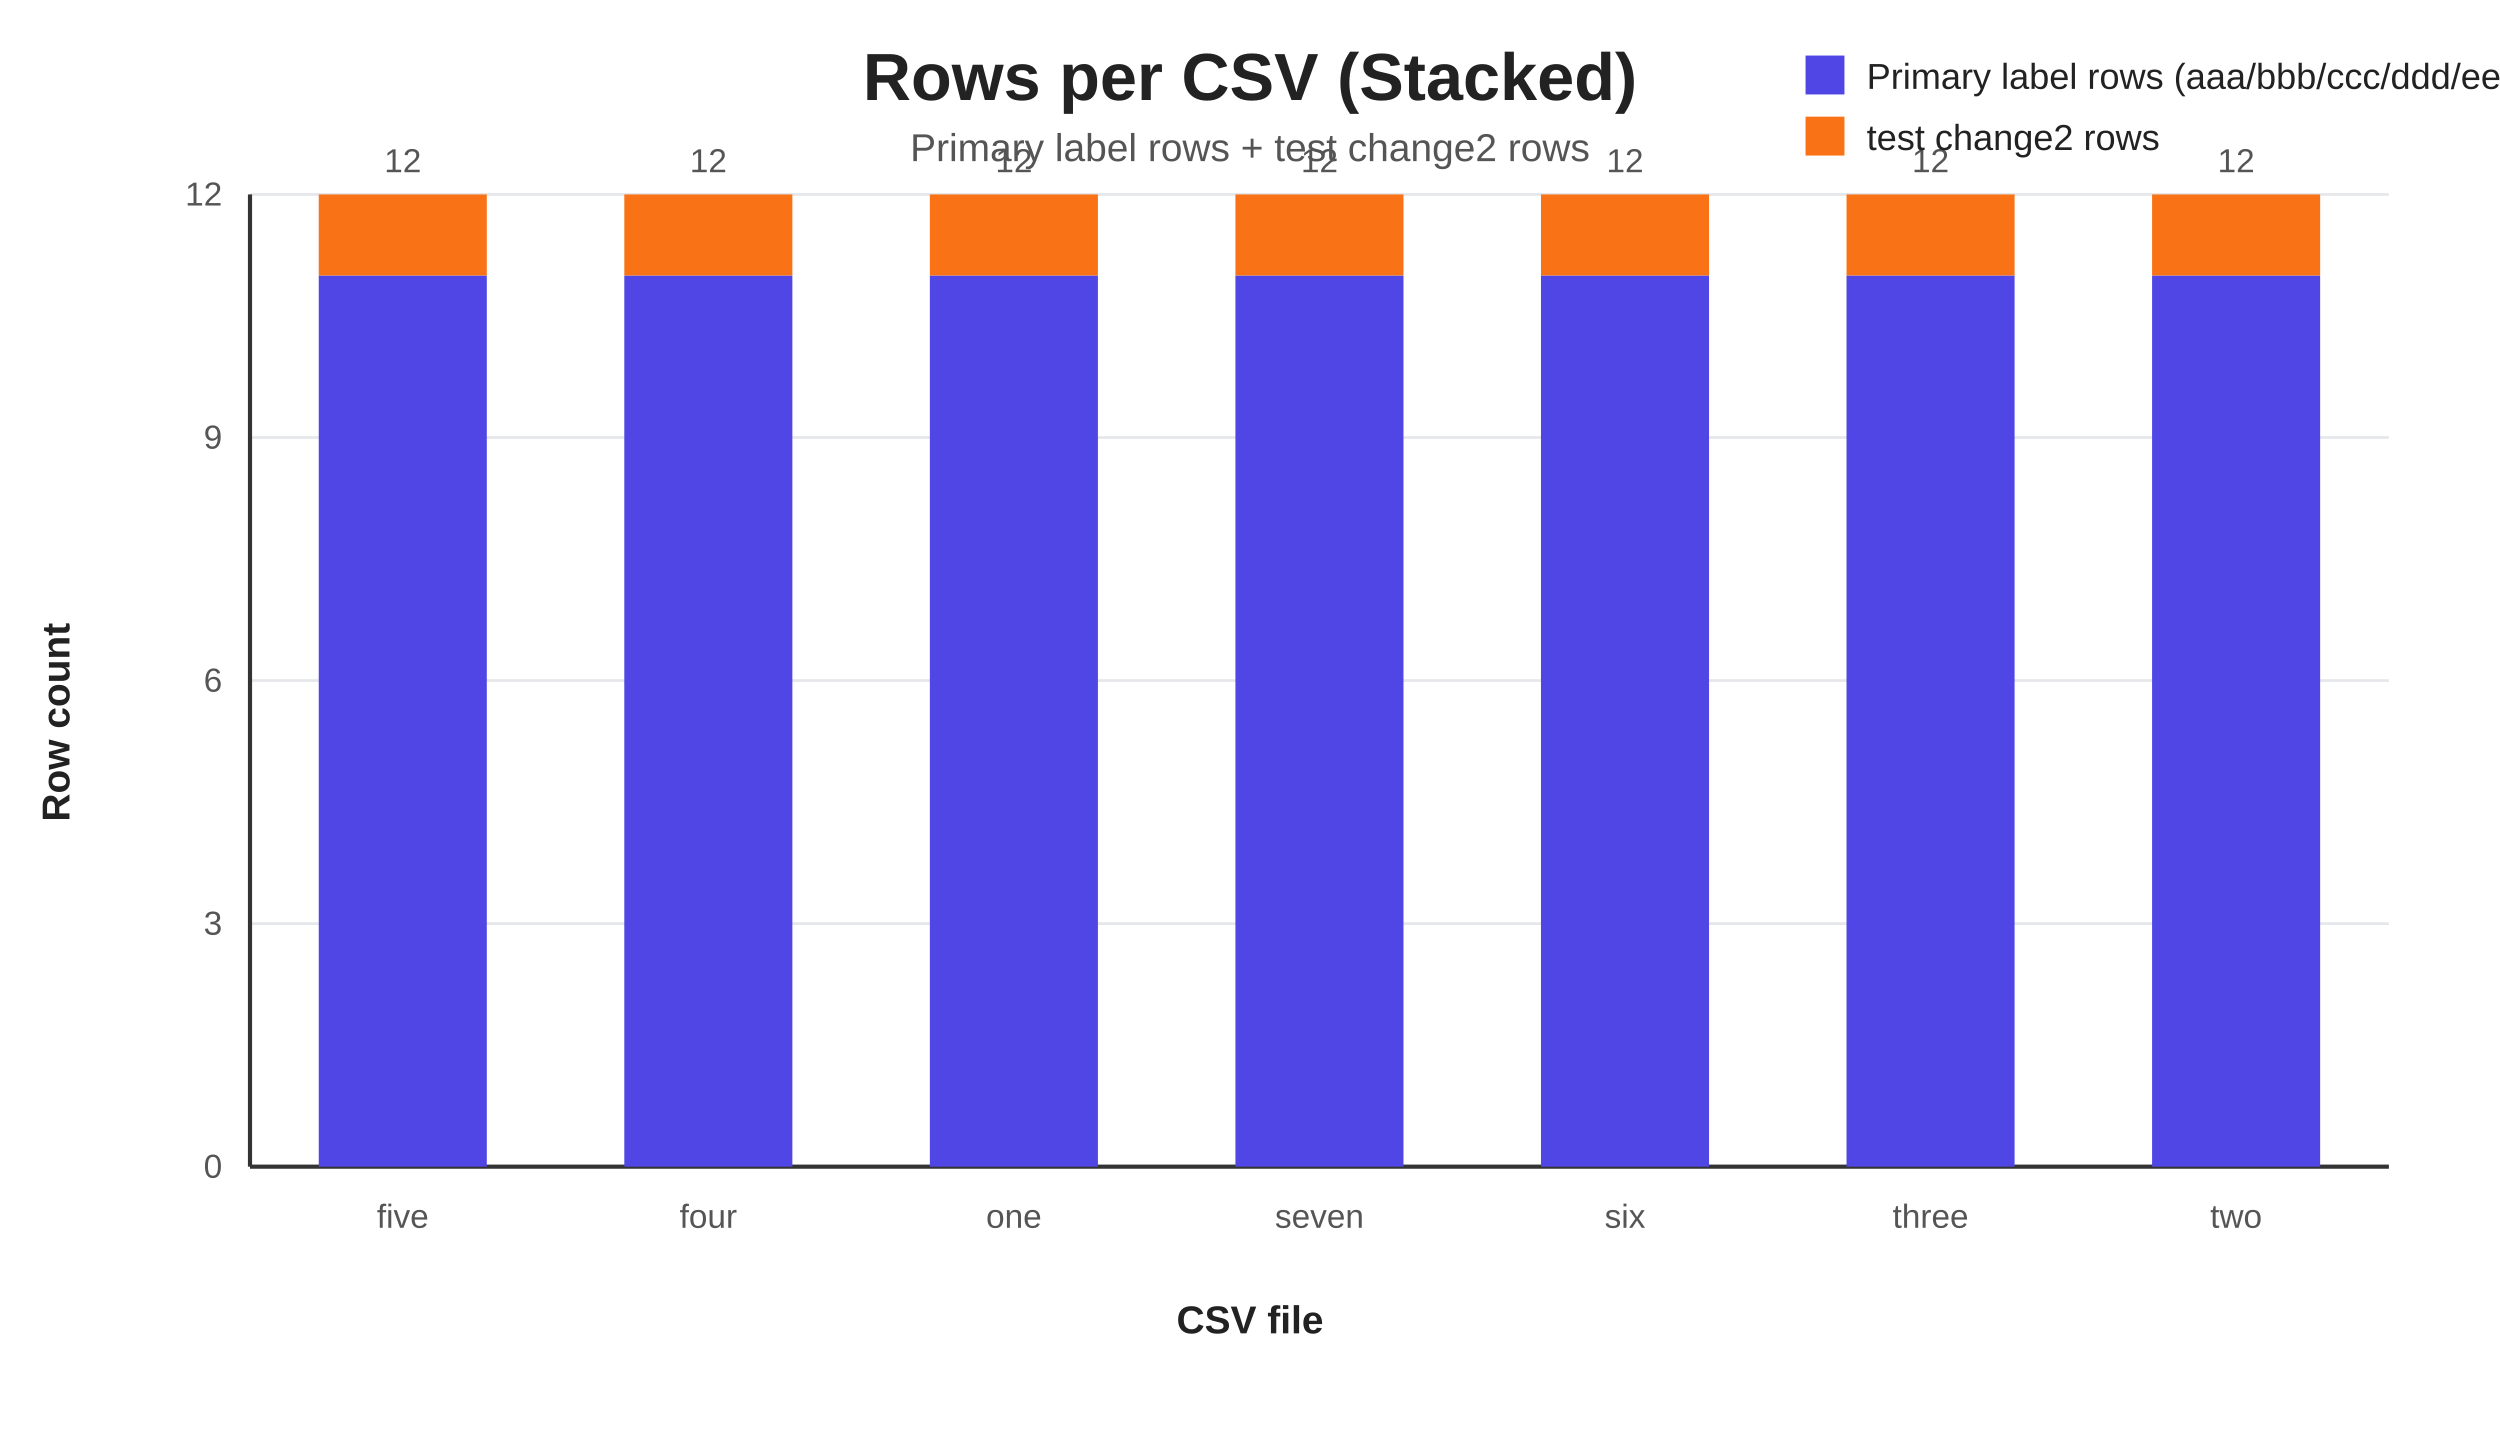
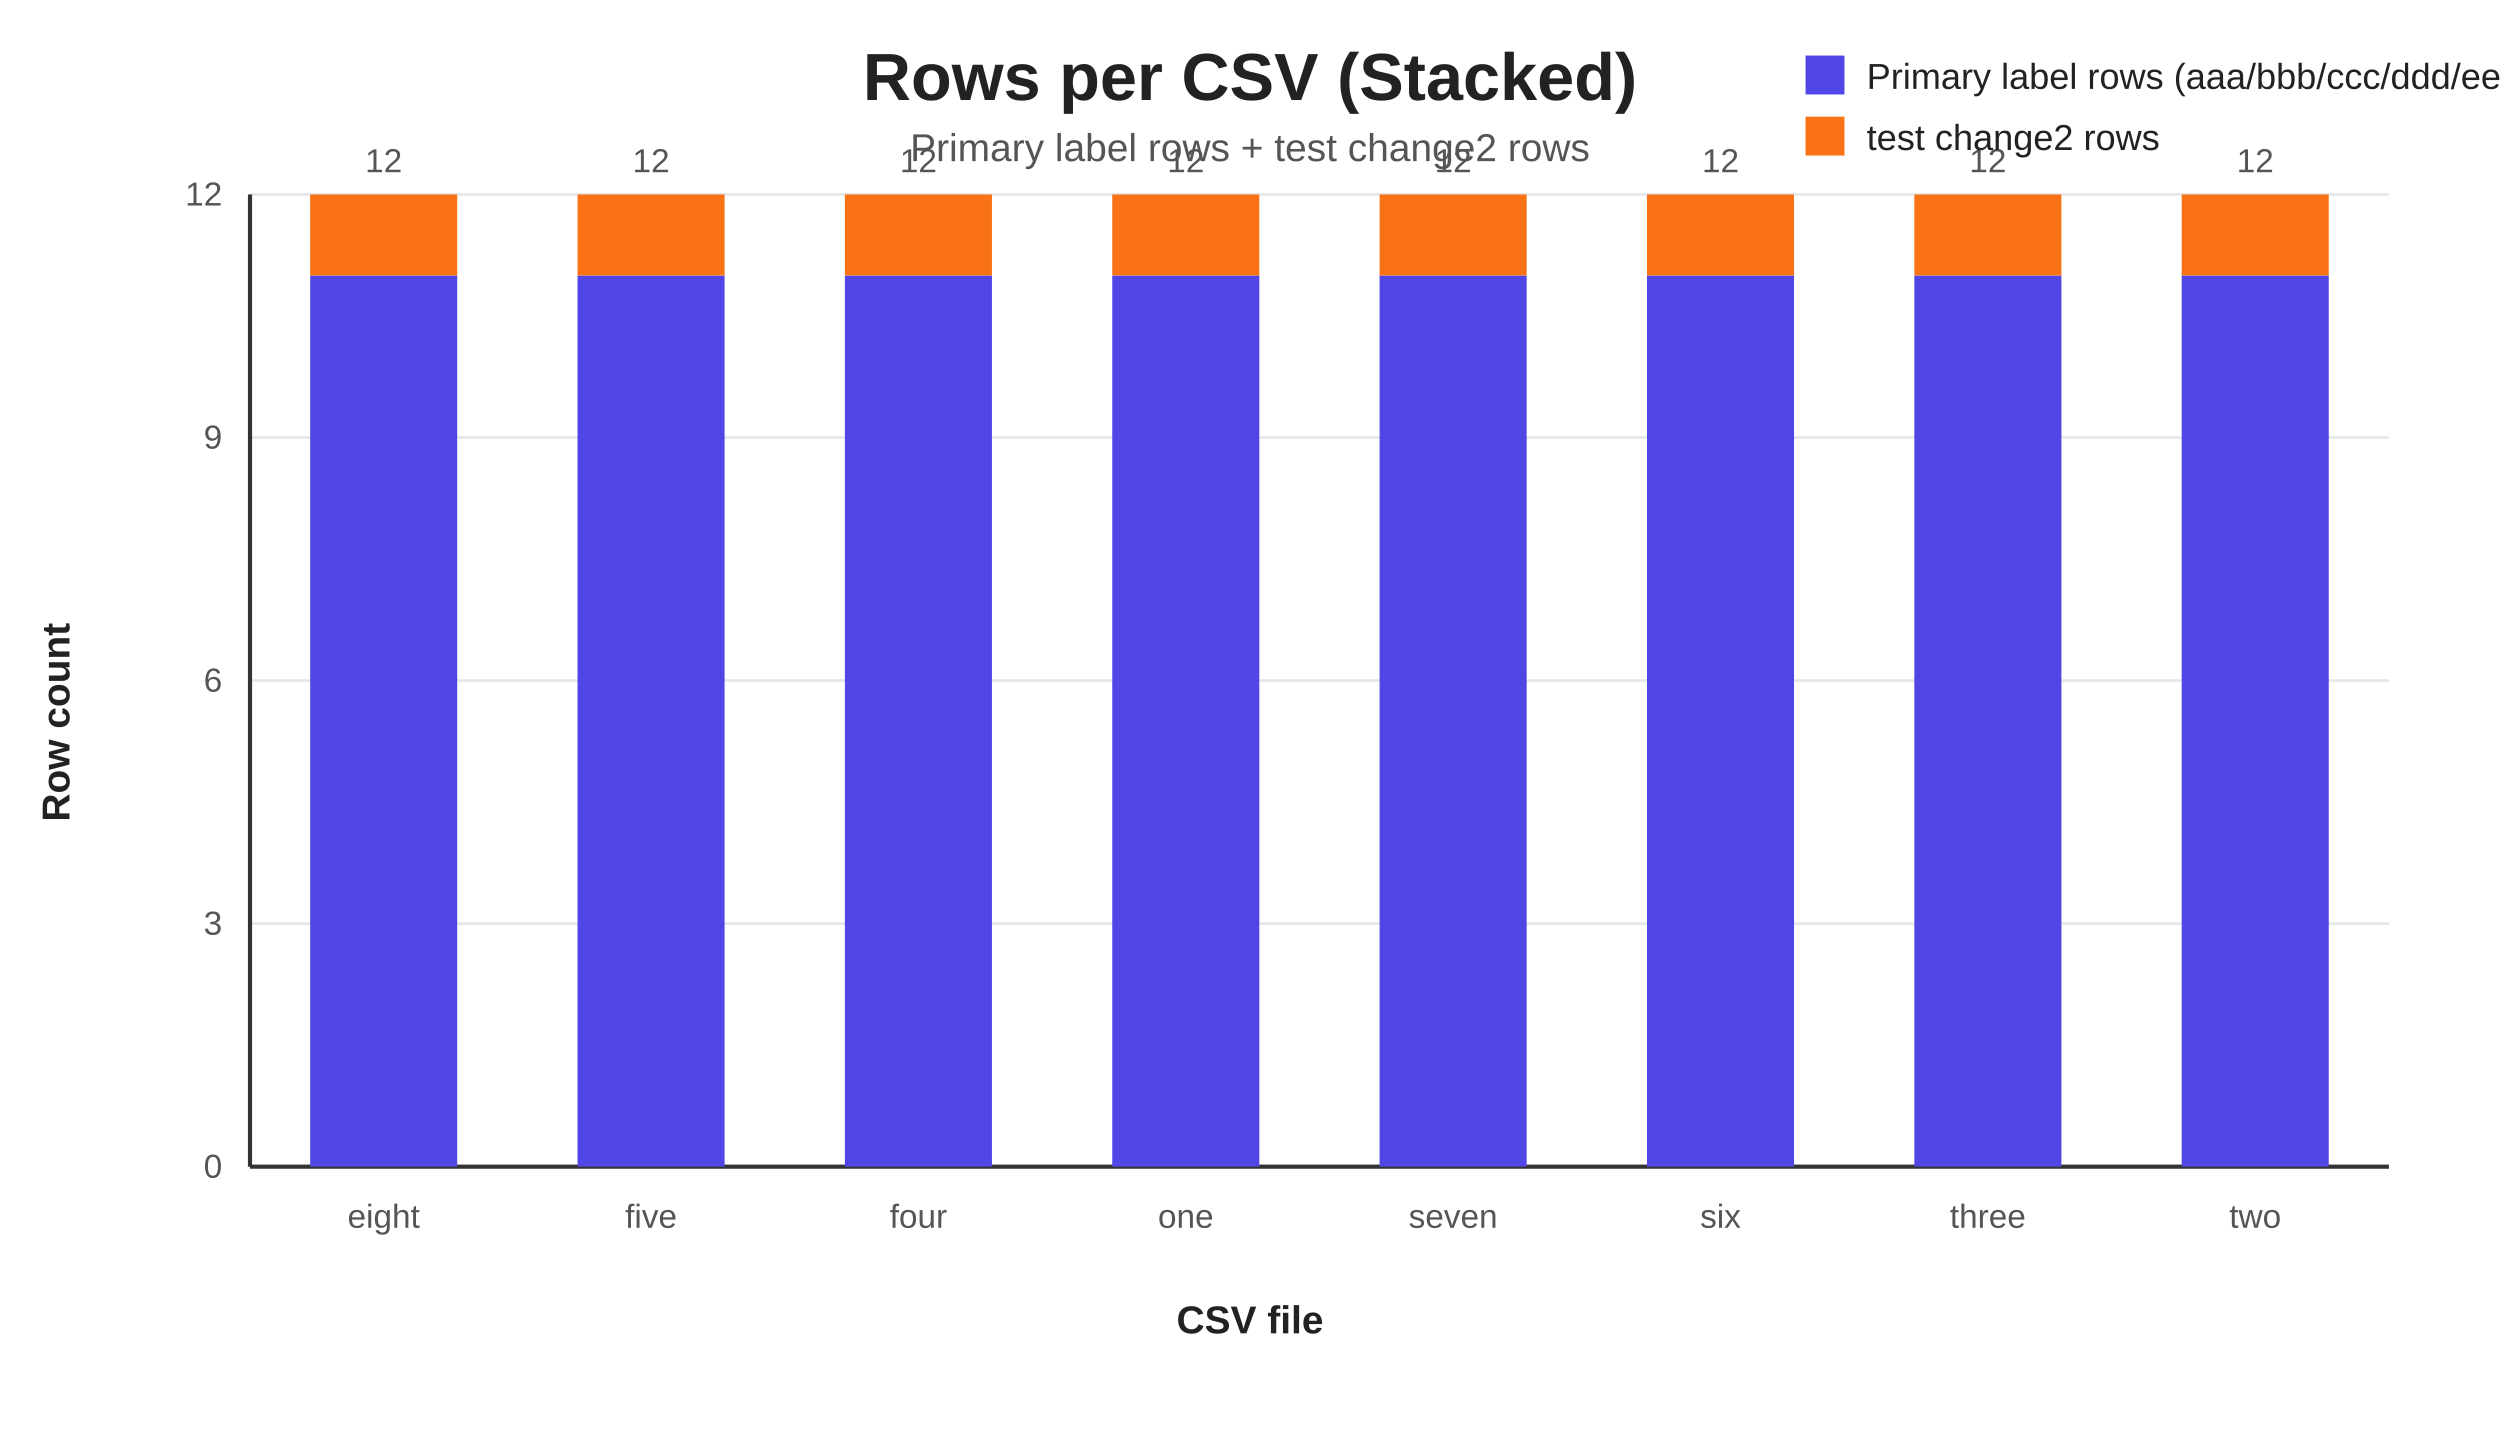
<svg xmlns="http://www.w3.org/2000/svg" width="900" height="520" viewBox="0 0 900 520">
  <style>
text { font-family: Arial, Helvetica, sans-serif; fill: #222; }
.title { font-size: 24px; font-weight: 700; }
.subtitle { font-size: 14px; fill: #555; }
.axis-label { font-size: 14px; font-weight: 600; }
.tick { font-size: 12px; fill: #555; }
.legend { font-size: 13px; }
</style>
  <text class="title" x="450.0" y="36" text-anchor="middle">Rows per CSV (Stacked)</text>
  <text class="subtitle" x="450.0" y="58" text-anchor="middle">Primary label rows + test change2 rows</text>
  <line x1="90" y1="420.00" x2="860" y2="420.00" stroke="#e5e7eb" stroke-width="1" />
  <text class="tick" x="80" y="424.00" text-anchor="end">0</text>
  <line x1="90" y1="332.50" x2="860" y2="332.50" stroke="#e5e7eb" stroke-width="1" />
  <text class="tick" x="80" y="336.50" text-anchor="end">3</text>
  <line x1="90" y1="245.00" x2="860" y2="245.00" stroke="#e5e7eb" stroke-width="1" />
  <text class="tick" x="80" y="249.00" text-anchor="end">6</text>
  <line x1="90" y1="157.50" x2="860" y2="157.50" stroke="#e5e7eb" stroke-width="1" />
  <text class="tick" x="80" y="161.50" text-anchor="end">9</text>
  <line x1="90" y1="70.00" x2="860" y2="70.00" stroke="#e5e7eb" stroke-width="1" />
  <text class="tick" x="80" y="74.00" text-anchor="end">12</text>
  <line x1="90" y1="420" x2="860" y2="420" stroke="#333" stroke-width="1.5" />
  <line x1="90" y1="70" x2="90" y2="420" stroke="#333" stroke-width="1.5" />
-   <rect x="114.75" y="99.17" width="60.50" height="320.83" fill="#4f46e5" />
-   <rect x="114.75" y="70.00" width="60.50" height="29.17" fill="#f97316" />
-   <text class="tick" x="145.00" y="442" text-anchor="middle">five</text>
-   <text class="tick" x="145.00" y="62.00" text-anchor="middle">12</text>
-   <rect x="224.75" y="99.17" width="60.50" height="320.83" fill="#4f46e5" />
-   <rect x="224.75" y="70.00" width="60.50" height="29.17" fill="#f97316" />
-   <text class="tick" x="255.00" y="442" text-anchor="middle">four</text>
-   <text class="tick" x="255.00" y="62.00" text-anchor="middle">12</text>
-   <rect x="334.75" y="99.17" width="60.50" height="320.83" fill="#4f46e5" />
-   <rect x="334.75" y="70.00" width="60.50" height="29.17" fill="#f97316" />
-   <text class="tick" x="365.00" y="442" text-anchor="middle">one</text>
-   <text class="tick" x="365.00" y="62.00" text-anchor="middle">12</text>
-   <rect x="444.75" y="99.17" width="60.50" height="320.83" fill="#4f46e5" />
-   <rect x="444.75" y="70.00" width="60.50" height="29.17" fill="#f97316" />
-   <text class="tick" x="475.00" y="442" text-anchor="middle">seven</text>
-   <text class="tick" x="475.00" y="62.00" text-anchor="middle">12</text>
-   <rect x="554.75" y="99.17" width="60.50" height="320.83" fill="#4f46e5" />
-   <rect x="554.75" y="70.00" width="60.50" height="29.17" fill="#f97316" />
-   <text class="tick" x="585.00" y="442" text-anchor="middle">six</text>
-   <text class="tick" x="585.00" y="62.00" text-anchor="middle">12</text>
-   <rect x="664.75" y="99.17" width="60.50" height="320.83" fill="#4f46e5" />
-   <rect x="664.75" y="70.00" width="60.50" height="29.17" fill="#f97316" />
-   <text class="tick" x="695.00" y="442" text-anchor="middle">three</text>
-   <text class="tick" x="695.00" y="62.00" text-anchor="middle">12</text>
-   <rect x="774.75" y="99.17" width="60.50" height="320.83" fill="#4f46e5" />
-   <rect x="774.75" y="70.00" width="60.50" height="29.17" fill="#f97316" />
-   <text class="tick" x="805.00" y="442" text-anchor="middle">two</text>
-   <text class="tick" x="805.00" y="62.00" text-anchor="middle">12</text>
+   <rect x="111.66" y="99.17" width="52.94" height="320.83" fill="#4f46e5" />
+   <rect x="111.66" y="70.00" width="52.94" height="29.17" fill="#f97316" />
+   <text class="tick" x="138.12" y="442" text-anchor="middle">eight</text>
+   <text class="tick" x="138.12" y="62.00" text-anchor="middle">12</text>
+   <rect x="207.91" y="99.17" width="52.94" height="320.83" fill="#4f46e5" />
+   <rect x="207.91" y="70.00" width="52.94" height="29.17" fill="#f97316" />
+   <text class="tick" x="234.38" y="442" text-anchor="middle">five</text>
+   <text class="tick" x="234.38" y="62.00" text-anchor="middle">12</text>
+   <rect x="304.16" y="99.17" width="52.94" height="320.83" fill="#4f46e5" />
+   <rect x="304.16" y="70.00" width="52.94" height="29.17" fill="#f97316" />
+   <text class="tick" x="330.62" y="442" text-anchor="middle">four</text>
+   <text class="tick" x="330.62" y="62.00" text-anchor="middle">12</text>
+   <rect x="400.41" y="99.17" width="52.94" height="320.83" fill="#4f46e5" />
+   <rect x="400.41" y="70.00" width="52.94" height="29.17" fill="#f97316" />
+   <text class="tick" x="426.88" y="442" text-anchor="middle">one</text>
+   <text class="tick" x="426.88" y="62.00" text-anchor="middle">12</text>
+   <rect x="496.66" y="99.17" width="52.94" height="320.83" fill="#4f46e5" />
+   <rect x="496.66" y="70.00" width="52.94" height="29.17" fill="#f97316" />
+   <text class="tick" x="523.12" y="442" text-anchor="middle">seven</text>
+   <text class="tick" x="523.12" y="62.00" text-anchor="middle">12</text>
+   <rect x="592.91" y="99.17" width="52.94" height="320.83" fill="#4f46e5" />
+   <rect x="592.91" y="70.00" width="52.94" height="29.17" fill="#f97316" />
+   <text class="tick" x="619.38" y="442" text-anchor="middle">six</text>
+   <text class="tick" x="619.38" y="62.00" text-anchor="middle">12</text>
+   <rect x="689.16" y="99.17" width="52.94" height="320.83" fill="#4f46e5" />
+   <rect x="689.16" y="70.00" width="52.94" height="29.17" fill="#f97316" />
+   <text class="tick" x="715.62" y="442" text-anchor="middle">three</text>
+   <text class="tick" x="715.62" y="62.00" text-anchor="middle">12</text>
+   <rect x="785.41" y="99.17" width="52.94" height="320.83" fill="#4f46e5" />
+   <rect x="785.41" y="70.00" width="52.94" height="29.17" fill="#f97316" />
+   <text class="tick" x="811.88" y="442" text-anchor="middle">two</text>
+   <text class="tick" x="811.88" y="62.00" text-anchor="middle">12</text>
  <text class="axis-label" x="450.0" y="480" text-anchor="middle">CSV file</text>
  <text class="axis-label" transform="translate(25 260.0) rotate(-90)" text-anchor="middle">Row count</text>
  <rect x="650" y="20" width="14" height="14" fill="#4f46e5" />
  <text class="legend" x="672" y="32">Primary label rows (aaa/bbb/ccc/ddd/eee/fff)</text>
  <rect x="650" y="42" width="14" height="14" fill="#f97316" />
  <text class="legend" x="672" y="54">test change2 rows</text>
</svg>
